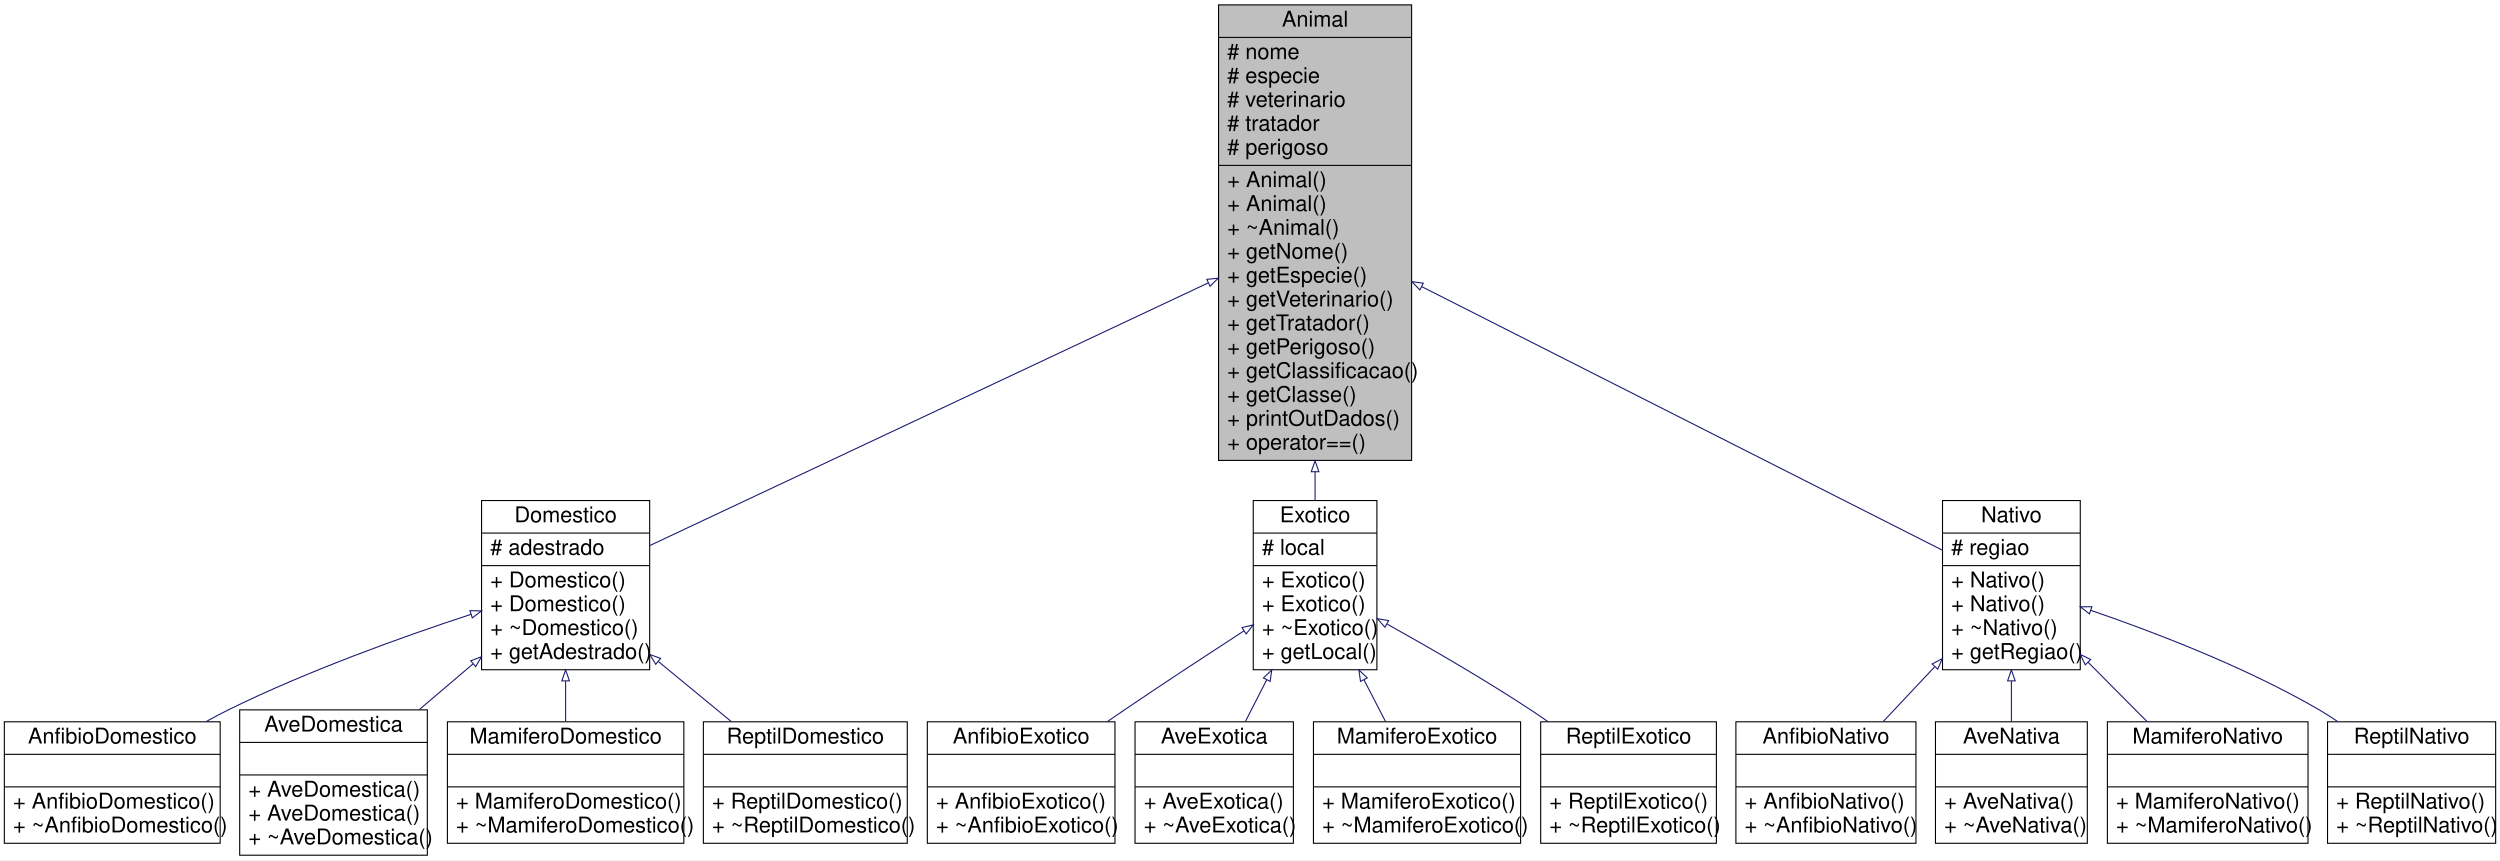
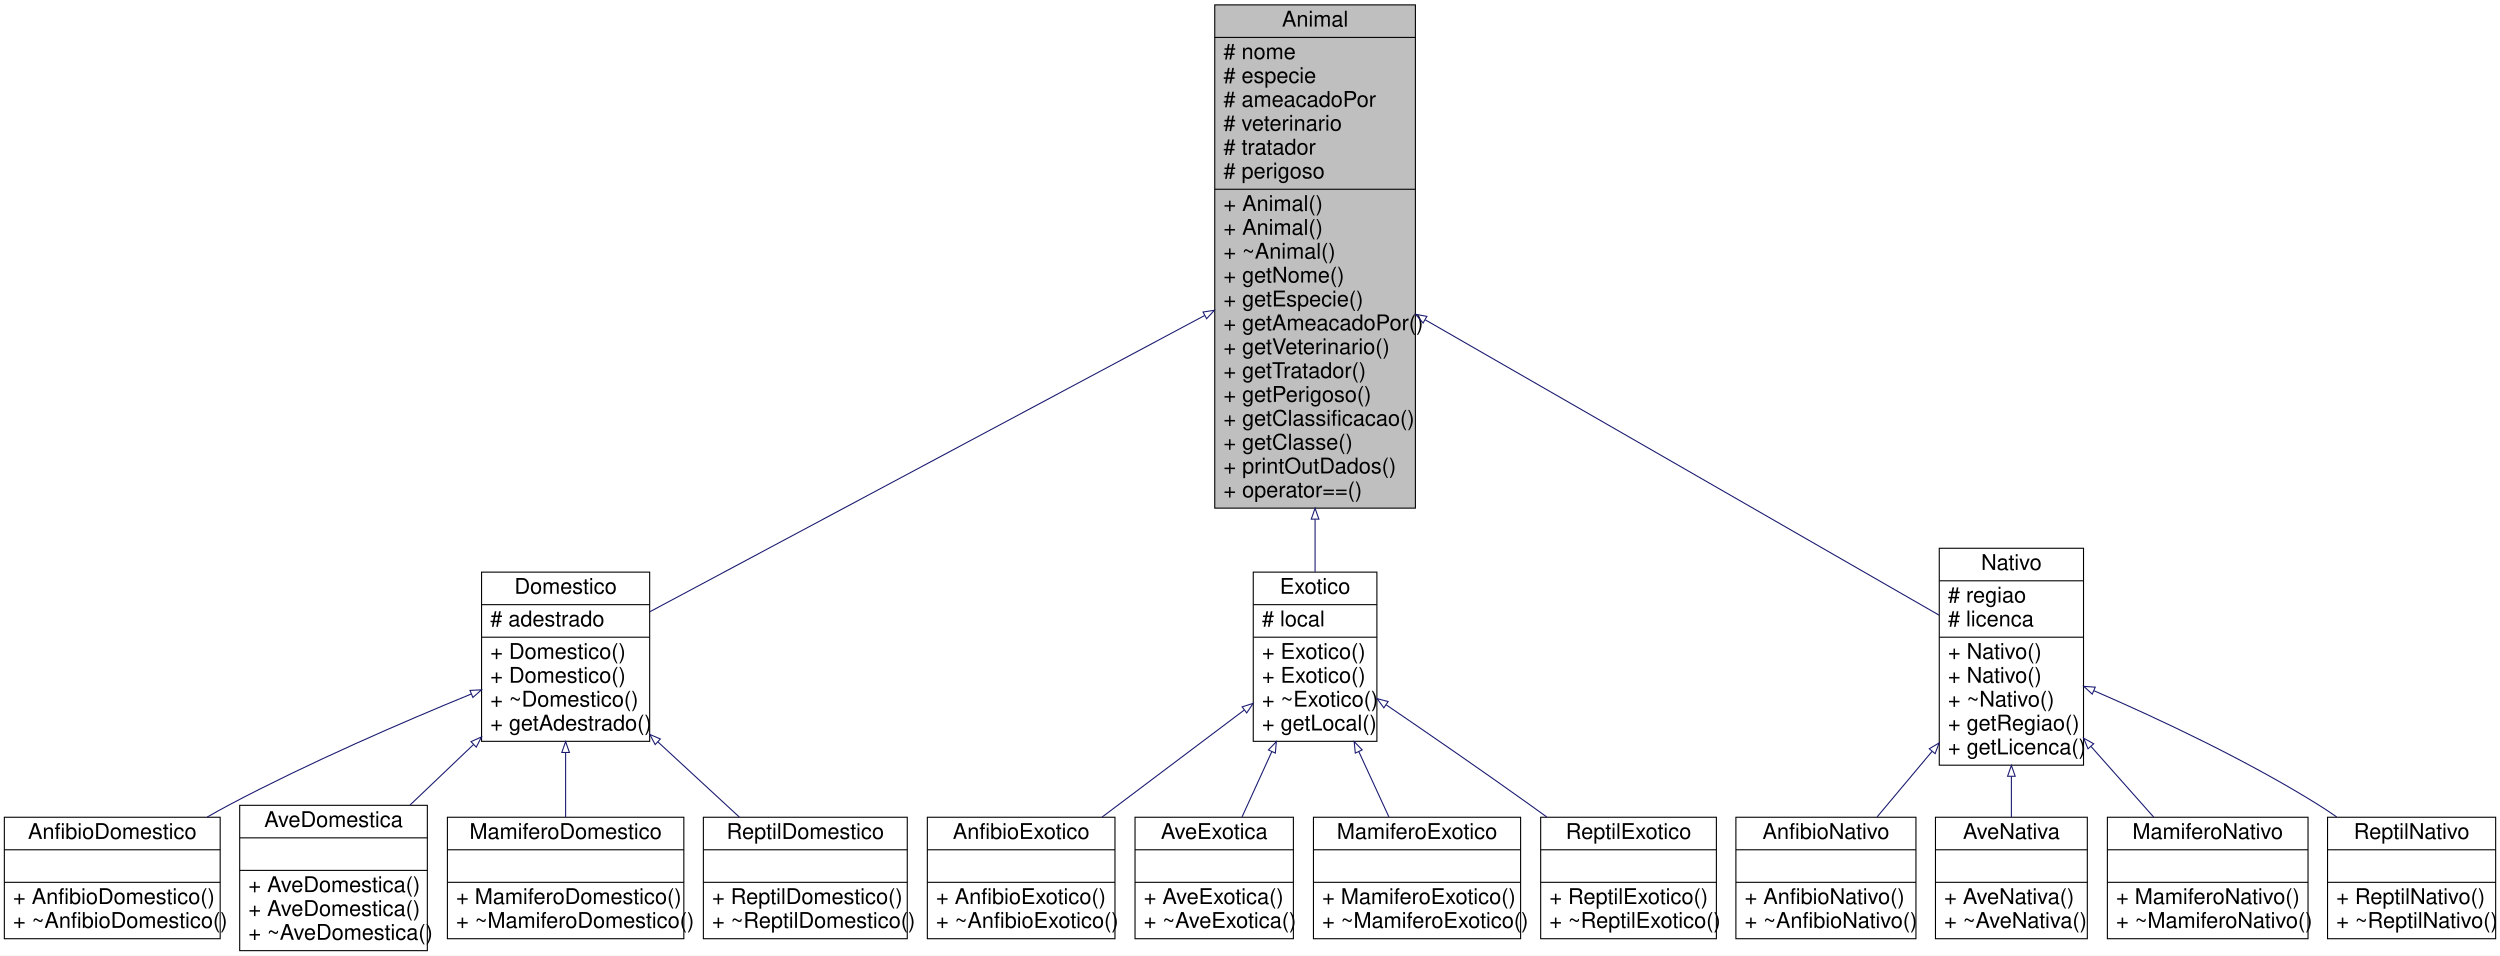
- <svg xmlns="http://www.w3.org/2000/svg" xmlns:xlink="http://www.w3.org/1999/xlink" width="2305pt" height="793pt" viewBox="0.00 0.00 2305.00 793.00">
-   <g id="graph0" class="graph" transform="scale(1 1) rotate(0) translate(4 789)">
-     <polygon fill="#ffffff" stroke="transparent" points="-4,4 -4,-789 2301,-789 2301,4 -4,4" />
+ <svg xmlns="http://www.w3.org/2000/svg" xmlns:xlink="http://www.w3.org/1999/xlink" width="2305pt" height="881pt" viewBox="0.00 0.00 2305.00 881.00">
+   <g id="graph0" class="graph" transform="scale(1 1) rotate(0) translate(4 877)">
+     <polygon fill="#ffffff" stroke="transparent" points="-4,4 -4,-877 2301,-877 2301,4 -4,4" />
    <g id="node1" class="node">
-       <polygon fill="#bfbfbf" stroke="#000000" points="1119.5,-364.5 1119.5,-784.5 1297.5,-784.5 1297.5,-364.5 1119.5,-364.5" />
-       <text text-anchor="middle" x="1208.5" y="-764.5" font-family="Helvetica,sans-Serif" font-size="20.00" fill="#000000">Animal</text>
-       <polyline fill="none" stroke="#000000" points="1119.5,-754.5 1297.5,-754.5 " />
-       <text text-anchor="start" x="1127.5" y="-734.5" font-family="Helvetica,sans-Serif" font-size="20.00" fill="#000000"># nome</text>
-       <text text-anchor="start" x="1127.5" y="-712.5" font-family="Helvetica,sans-Serif" font-size="20.00" fill="#000000"># especie</text>
-       <text text-anchor="start" x="1127.5" y="-690.5" font-family="Helvetica,sans-Serif" font-size="20.00" fill="#000000"># veterinario</text>
-       <text text-anchor="start" x="1127.5" y="-668.5" font-family="Helvetica,sans-Serif" font-size="20.00" fill="#000000"># tratador</text>
-       <text text-anchor="start" x="1127.5" y="-646.5" font-family="Helvetica,sans-Serif" font-size="20.00" fill="#000000"># perigoso</text>
-       <polyline fill="none" stroke="#000000" points="1119.5,-636.5 1297.5,-636.5 " />
-       <text text-anchor="start" x="1127.5" y="-616.5" font-family="Helvetica,sans-Serif" font-size="20.00" fill="#000000">+ Animal()</text>
-       <text text-anchor="start" x="1127.5" y="-594.5" font-family="Helvetica,sans-Serif" font-size="20.00" fill="#000000">+ Animal()</text>
-       <text text-anchor="start" x="1127.5" y="-572.5" font-family="Helvetica,sans-Serif" font-size="20.00" fill="#000000">+ ~Animal()</text>
-       <text text-anchor="start" x="1127.5" y="-550.5" font-family="Helvetica,sans-Serif" font-size="20.00" fill="#000000">+ getNome()</text>
-       <text text-anchor="start" x="1127.5" y="-528.5" font-family="Helvetica,sans-Serif" font-size="20.00" fill="#000000">+ getEspecie()</text>
-       <text text-anchor="start" x="1127.5" y="-506.5" font-family="Helvetica,sans-Serif" font-size="20.00" fill="#000000">+ getVeterinario()</text>
-       <text text-anchor="start" x="1127.5" y="-484.5" font-family="Helvetica,sans-Serif" font-size="20.00" fill="#000000">+ getTratador()</text>
-       <text text-anchor="start" x="1127.5" y="-462.5" font-family="Helvetica,sans-Serif" font-size="20.00" fill="#000000">+ getPerigoso()</text>
-       <text text-anchor="start" x="1127.5" y="-440.5" font-family="Helvetica,sans-Serif" font-size="20.00" fill="#000000">+ getClassificacao()</text>
-       <text text-anchor="start" x="1127.5" y="-418.5" font-family="Helvetica,sans-Serif" font-size="20.00" fill="#000000">+ getClasse()</text>
-       <text text-anchor="start" x="1127.5" y="-396.5" font-family="Helvetica,sans-Serif" font-size="20.00" fill="#000000">+ printOutDados()</text>
-       <text text-anchor="start" x="1127.5" y="-374.5" font-family="Helvetica,sans-Serif" font-size="20.00" fill="#000000">+ operator==()</text>
+       <polygon fill="#bfbfbf" stroke="#000000" points="1116,-408.5 1116,-872.5 1301,-872.5 1301,-408.5 1116,-408.5" />
+       <text text-anchor="middle" x="1208.5" y="-852.5" font-family="Helvetica,sans-Serif" font-size="20.00" fill="#000000">Animal</text>
+       <polyline fill="none" stroke="#000000" points="1116,-842.5 1301,-842.5 " />
+       <text text-anchor="start" x="1124" y="-822.5" font-family="Helvetica,sans-Serif" font-size="20.00" fill="#000000"># nome</text>
+       <text text-anchor="start" x="1124" y="-800.5" font-family="Helvetica,sans-Serif" font-size="20.00" fill="#000000"># especie</text>
+       <text text-anchor="start" x="1124" y="-778.5" font-family="Helvetica,sans-Serif" font-size="20.00" fill="#000000"># ameacadoPor</text>
+       <text text-anchor="start" x="1124" y="-756.5" font-family="Helvetica,sans-Serif" font-size="20.00" fill="#000000"># veterinario</text>
+       <text text-anchor="start" x="1124" y="-734.5" font-family="Helvetica,sans-Serif" font-size="20.00" fill="#000000"># tratador</text>
+       <text text-anchor="start" x="1124" y="-712.5" font-family="Helvetica,sans-Serif" font-size="20.00" fill="#000000"># perigoso</text>
+       <polyline fill="none" stroke="#000000" points="1116,-702.5 1301,-702.5 " />
+       <text text-anchor="start" x="1124" y="-682.5" font-family="Helvetica,sans-Serif" font-size="20.00" fill="#000000">+ Animal()</text>
+       <text text-anchor="start" x="1124" y="-660.5" font-family="Helvetica,sans-Serif" font-size="20.00" fill="#000000">+ Animal()</text>
+       <text text-anchor="start" x="1124" y="-638.5" font-family="Helvetica,sans-Serif" font-size="20.00" fill="#000000">+ ~Animal()</text>
+       <text text-anchor="start" x="1124" y="-616.5" font-family="Helvetica,sans-Serif" font-size="20.00" fill="#000000">+ getNome()</text>
+       <text text-anchor="start" x="1124" y="-594.5" font-family="Helvetica,sans-Serif" font-size="20.00" fill="#000000">+ getEspecie()</text>
+       <text text-anchor="start" x="1124" y="-572.5" font-family="Helvetica,sans-Serif" font-size="20.00" fill="#000000">+ getAmeacadoPor()</text>
+       <text text-anchor="start" x="1124" y="-550.5" font-family="Helvetica,sans-Serif" font-size="20.00" fill="#000000">+ getVeterinario()</text>
+       <text text-anchor="start" x="1124" y="-528.5" font-family="Helvetica,sans-Serif" font-size="20.00" fill="#000000">+ getTratador()</text>
+       <text text-anchor="start" x="1124" y="-506.5" font-family="Helvetica,sans-Serif" font-size="20.00" fill="#000000">+ getPerigoso()</text>
+       <text text-anchor="start" x="1124" y="-484.5" font-family="Helvetica,sans-Serif" font-size="20.00" fill="#000000">+ getClassificacao()</text>
+       <text text-anchor="start" x="1124" y="-462.5" font-family="Helvetica,sans-Serif" font-size="20.00" fill="#000000">+ getClasse()</text>
+       <text text-anchor="start" x="1124" y="-440.5" font-family="Helvetica,sans-Serif" font-size="20.00" fill="#000000">+ printOutDados()</text>
+       <text text-anchor="start" x="1124" y="-418.5" font-family="Helvetica,sans-Serif" font-size="20.00" fill="#000000">+ operator==()</text>
    </g>
    <g id="node2" class="node">
      <g id="a_node2">
        <a xlink:href="classDomestico.html" target="_top" xlink:title="Umas das definições de categoria para Animal. ">
-           <polygon fill="#ffffff" stroke="#000000" points="440,-171.5 440,-327.5 595,-327.5 595,-171.5 440,-171.5" />
-           <text text-anchor="middle" x="517.5" y="-307.5" font-family="Helvetica,sans-Serif" font-size="20.00" fill="#000000">Domestico</text>
-           <polyline fill="none" stroke="#000000" points="440,-297.5 595,-297.5 " />
-           <text text-anchor="start" x="448" y="-277.5" font-family="Helvetica,sans-Serif" font-size="20.00" fill="#000000"># adestrado</text>
-           <polyline fill="none" stroke="#000000" points="440,-267.5 595,-267.5 " />
+           <polygon fill="#ffffff" stroke="#000000" points="440,-193.5 440,-349.5 595,-349.5 595,-193.5 440,-193.5" />
+           <text text-anchor="middle" x="517.5" y="-329.5" font-family="Helvetica,sans-Serif" font-size="20.00" fill="#000000">Domestico</text>
+           <polyline fill="none" stroke="#000000" points="440,-319.5 595,-319.5 " />
+           <text text-anchor="start" x="448" y="-299.5" font-family="Helvetica,sans-Serif" font-size="20.00" fill="#000000"># adestrado</text>
+           <polyline fill="none" stroke="#000000" points="440,-289.5 595,-289.5 " />
+           <text text-anchor="start" x="448" y="-269.5" font-family="Helvetica,sans-Serif" font-size="20.00" fill="#000000">+ Domestico()</text>
          <text text-anchor="start" x="448" y="-247.5" font-family="Helvetica,sans-Serif" font-size="20.00" fill="#000000">+ Domestico()</text>
-           <text text-anchor="start" x="448" y="-225.5" font-family="Helvetica,sans-Serif" font-size="20.00" fill="#000000">+ Domestico()</text>
-           <text text-anchor="start" x="448" y="-203.5" font-family="Helvetica,sans-Serif" font-size="20.00" fill="#000000">+ ~Domestico()</text>
-           <text text-anchor="start" x="448" y="-181.5" font-family="Helvetica,sans-Serif" font-size="20.00" fill="#000000">+ getAdestrado()</text>
+           <text text-anchor="start" x="448" y="-225.5" font-family="Helvetica,sans-Serif" font-size="20.00" fill="#000000">+ ~Domestico()</text>
+           <text text-anchor="start" x="448" y="-203.5" font-family="Helvetica,sans-Serif" font-size="20.00" fill="#000000">+ getAdestrado()</text>
        </a>
      </g>
    </g>
    <g id="edge1" class="edge">
-       <path fill="none" stroke="#191970" d="M1109.843,-528.099C971.14,-462.862 721.352,-345.378 595.079,-285.988" />
-       <polygon fill="none" stroke="#191970" points="1108.687,-531.422 1119.226,-532.511 1111.666,-525.088 1108.687,-531.422" />
+       <path fill="none" stroke="#191970" d="M1106.652,-586.112C967.387,-511.744 720.561,-379.936 595.21,-312.998" />
+       <polygon fill="none" stroke="#191970" points="1105.198,-589.303 1115.667,-590.927 1108.495,-583.129 1105.198,-589.303" />
    </g>
    <g id="node7" class="node">
      <g id="a_node7">
        <a xlink:href="classExotico.html" target="_top" xlink:title="Umas das definições de categoria para Animal. ">
-           <polygon fill="#ffffff" stroke="#000000" points="1151.5,-171.5 1151.5,-327.5 1265.5,-327.5 1265.5,-171.5 1151.5,-171.5" />
-           <text text-anchor="middle" x="1208.5" y="-307.5" font-family="Helvetica,sans-Serif" font-size="20.00" fill="#000000">Exotico</text>
-           <polyline fill="none" stroke="#000000" points="1151.5,-297.5 1265.5,-297.5 " />
-           <text text-anchor="start" x="1159.5" y="-277.5" font-family="Helvetica,sans-Serif" font-size="20.00" fill="#000000"># local</text>
-           <polyline fill="none" stroke="#000000" points="1151.5,-267.5 1265.5,-267.5 " />
+           <polygon fill="#ffffff" stroke="#000000" points="1151.5,-193.5 1151.5,-349.5 1265.5,-349.5 1265.5,-193.5 1151.5,-193.5" />
+           <text text-anchor="middle" x="1208.5" y="-329.5" font-family="Helvetica,sans-Serif" font-size="20.00" fill="#000000">Exotico</text>
+           <polyline fill="none" stroke="#000000" points="1151.5,-319.5 1265.5,-319.5 " />
+           <text text-anchor="start" x="1159.5" y="-299.5" font-family="Helvetica,sans-Serif" font-size="20.00" fill="#000000"># local</text>
+           <polyline fill="none" stroke="#000000" points="1151.5,-289.5 1265.5,-289.5 " />
+           <text text-anchor="start" x="1159.5" y="-269.5" font-family="Helvetica,sans-Serif" font-size="20.00" fill="#000000">+ Exotico()</text>
          <text text-anchor="start" x="1159.5" y="-247.5" font-family="Helvetica,sans-Serif" font-size="20.00" fill="#000000">+ Exotico()</text>
-           <text text-anchor="start" x="1159.5" y="-225.5" font-family="Helvetica,sans-Serif" font-size="20.00" fill="#000000">+ Exotico()</text>
-           <text text-anchor="start" x="1159.5" y="-203.5" font-family="Helvetica,sans-Serif" font-size="20.00" fill="#000000">+ ~Exotico()</text>
-           <text text-anchor="start" x="1159.5" y="-181.5" font-family="Helvetica,sans-Serif" font-size="20.00" fill="#000000">+ getLocal()</text>
+           <text text-anchor="start" x="1159.5" y="-225.5" font-family="Helvetica,sans-Serif" font-size="20.00" fill="#000000">+ ~Exotico()</text>
+           <text text-anchor="start" x="1159.5" y="-203.5" font-family="Helvetica,sans-Serif" font-size="20.00" fill="#000000">+ getLocal()</text>
        </a>
      </g>
    </g>
    <g id="edge6" class="edge">
-       <path fill="none" stroke="#191970" d="M1208.5,-354.067C1208.5,-344.931 1208.5,-336.077 1208.5,-327.643" />
-       <polygon fill="none" stroke="#191970" points="1205,-354.083 1208.5,-364.083 1212,-354.083 1205,-354.083" />
+       <path fill="none" stroke="#191970" d="M1208.5,-398.221C1208.5,-381.108 1208.5,-364.732 1208.5,-349.769" />
+       <polygon fill="none" stroke="#191970" points="1205,-398.378 1208.5,-408.378 1212,-398.378 1205,-398.378" />
    </g>
    <g id="node12" class="node">
      <g id="a_node12">
        <a xlink:href="classNativo.html" target="_top" xlink:title="Umas das definições de categoria para Animal. ">
-           <polygon fill="#ffffff" stroke="#000000" points="1787,-171.5 1787,-327.5 1914,-327.5 1914,-171.5 1787,-171.5" />
-           <text text-anchor="middle" x="1850.5" y="-307.5" font-family="Helvetica,sans-Serif" font-size="20.00" fill="#000000">Nativo</text>
-           <polyline fill="none" stroke="#000000" points="1787,-297.5 1914,-297.5 " />
-           <text text-anchor="start" x="1795" y="-277.5" font-family="Helvetica,sans-Serif" font-size="20.00" fill="#000000"># regiao</text>
-           <polyline fill="none" stroke="#000000" points="1787,-267.5 1914,-267.5 " />
-           <text text-anchor="start" x="1795" y="-247.5" font-family="Helvetica,sans-Serif" font-size="20.00" fill="#000000">+ Nativo()</text>
-           <text text-anchor="start" x="1795" y="-225.5" font-family="Helvetica,sans-Serif" font-size="20.00" fill="#000000">+ Nativo()</text>
-           <text text-anchor="start" x="1795" y="-203.5" font-family="Helvetica,sans-Serif" font-size="20.00" fill="#000000">+ ~Nativo()</text>
-           <text text-anchor="start" x="1795" y="-181.5" font-family="Helvetica,sans-Serif" font-size="20.00" fill="#000000">+ getRegiao()</text>
+           <polygon fill="#ffffff" stroke="#000000" points="1784,-171.5 1784,-371.5 1917,-371.5 1917,-171.5 1784,-171.5" />
+           <text text-anchor="middle" x="1850.5" y="-351.5" font-family="Helvetica,sans-Serif" font-size="20.00" fill="#000000">Nativo</text>
+           <polyline fill="none" stroke="#000000" points="1784,-341.5 1917,-341.5 " />
+           <text text-anchor="start" x="1792" y="-321.5" font-family="Helvetica,sans-Serif" font-size="20.00" fill="#000000"># regiao</text>
+           <text text-anchor="start" x="1792" y="-299.5" font-family="Helvetica,sans-Serif" font-size="20.00" fill="#000000"># licenca</text>
+           <polyline fill="none" stroke="#000000" points="1784,-289.5 1917,-289.5 " />
+           <text text-anchor="start" x="1792" y="-269.5" font-family="Helvetica,sans-Serif" font-size="20.00" fill="#000000">+ Nativo()</text>
+           <text text-anchor="start" x="1792" y="-247.5" font-family="Helvetica,sans-Serif" font-size="20.00" fill="#000000">+ Nativo()</text>
+           <text text-anchor="start" x="1792" y="-225.5" font-family="Helvetica,sans-Serif" font-size="20.00" fill="#000000">+ ~Nativo()</text>
+           <text text-anchor="start" x="1792" y="-203.5" font-family="Helvetica,sans-Serif" font-size="20.00" fill="#000000">+ getRegiao()</text>
+           <text text-anchor="start" x="1792" y="-181.5" font-family="Helvetica,sans-Serif" font-size="20.00" fill="#000000">+ getLicenca()</text>
        </a>
      </g>
    </g>
    <g id="edge11" class="edge">
-       <path fill="none" stroke="#191970" d="M1306.79,-524.743C1440.036,-457.29 1674.233,-338.732 1786.697,-281.799" />
-       <polygon fill="none" stroke="#191970" points="1305.109,-521.671 1297.767,-529.31 1308.27,-527.916 1305.109,-521.671" />
+       <path fill="none" stroke="#191970" d="M1310.156,-582.071C1442.811,-505.826 1671.252,-374.526 1783.829,-309.82" />
+       <polygon fill="none" stroke="#191970" points="1308.092,-579.221 1301.167,-587.238 1311.581,-585.29 1308.092,-579.221" />
    </g>
    <g id="node3" class="node">
      <g id="a_node3">
        <a xlink:href="classAnfibioDomestico.html" target="_top" xlink:title="Implementação de animal com Classe e Categoria. ">
          <polygon fill="#ffffff" stroke="#000000" points="0,-11.5 0,-123.5 199,-123.5 199,-11.5 0,-11.5" />
          <text text-anchor="middle" x="99.5" y="-103.5" font-family="Helvetica,sans-Serif" font-size="20.00" fill="#000000">AnfibioDomestico</text>
          <polyline fill="none" stroke="#000000" points="0,-93.5 199,-93.5 " />
          <text text-anchor="middle" x="99.5" y="-73.5" font-family="Helvetica,sans-Serif" font-size="20.00" fill="#000000"> </text>
          <polyline fill="none" stroke="#000000" points="0,-63.5 199,-63.5 " />
          <text text-anchor="start" x="8" y="-43.5" font-family="Helvetica,sans-Serif" font-size="20.00" fill="#000000">+ AnfibioDomestico()</text>
          <text text-anchor="start" x="8" y="-21.5" font-family="Helvetica,sans-Serif" font-size="20.00" fill="#000000">+ ~AnfibioDomestico()</text>
        </a>
      </g>
    </g>
    <g id="edge2" class="edge">
-       <path fill="none" stroke="#191970" d="M430.332,-222.627C367.095,-201.863 280.251,-170.701 207.5,-135 200.354,-131.493 193.082,-127.638 185.861,-123.602" />
-       <polygon fill="none" stroke="#191970" points="429.287,-225.967 439.879,-225.742 431.458,-219.312 429.287,-225.967" />
+       <path fill="none" stroke="#191970" d="M430.416,-237.095C367.401,-211.256 280.794,-173.783 207.5,-135 200.757,-131.432 193.871,-127.6 187.001,-123.64" />
+       <polygon fill="none" stroke="#191970" points="429.348,-240.44 439.928,-240.981 431.995,-233.959 429.348,-240.44" />
    </g>
    <g id="node4" class="node">
      <g id="a_node4">
        <a xlink:href="classAveDomestica.html" target="_top" xlink:title="Implementação de animal com Classe e Categoria. ">
          <polygon fill="#ffffff" stroke="#000000" points="217,-.5 217,-134.5 390,-134.5 390,-.5 217,-.5" />
          <text text-anchor="middle" x="303.5" y="-114.5" font-family="Helvetica,sans-Serif" font-size="20.00" fill="#000000">AveDomestica</text>
          <polyline fill="none" stroke="#000000" points="217,-104.5 390,-104.5 " />
          <text text-anchor="middle" x="303.5" y="-84.5" font-family="Helvetica,sans-Serif" font-size="20.00" fill="#000000"> </text>
          <polyline fill="none" stroke="#000000" points="217,-74.5 390,-74.5 " />
          <text text-anchor="start" x="225" y="-54.5" font-family="Helvetica,sans-Serif" font-size="20.00" fill="#000000">+ AveDomestica()</text>
          <text text-anchor="start" x="225" y="-32.5" font-family="Helvetica,sans-Serif" font-size="20.00" fill="#000000">+ AveDomestica()</text>
          <text text-anchor="start" x="225" y="-10.5" font-family="Helvetica,sans-Serif" font-size="20.00" fill="#000000">+ ~AveDomestica()</text>
        </a>
      </g>
    </g>
    <g id="edge3" class="edge">
-       <path fill="none" stroke="#191970" d="M431.997,-176.782C415.69,-162.914 398.69,-148.456 382.594,-134.767" />
-       <polygon fill="none" stroke="#191970" points="430.053,-179.724 439.938,-183.536 434.588,-174.392 430.053,-179.724" />
+       <path fill="none" stroke="#191970" d="M432.561,-190.53C413.166,-172.042 392.762,-152.59 374.046,-134.75" />
+       <polygon fill="none" stroke="#191970" points="430.285,-193.196 439.938,-197.563 435.115,-188.13 430.285,-193.196" />
    </g>
    <g id="node5" class="node">
      <g id="a_node5">
        <a xlink:href="classMamiferoDomestico.html" target="_top" xlink:title="Implementação de animal com Classe e Categoria. ">
          <polygon fill="#ffffff" stroke="#000000" points="408.5,-11.5 408.5,-123.5 626.5,-123.5 626.5,-11.5 408.5,-11.5" />
          <text text-anchor="middle" x="517.5" y="-103.5" font-family="Helvetica,sans-Serif" font-size="20.00" fill="#000000">MamiferoDomestico</text>
          <polyline fill="none" stroke="#000000" points="408.5,-93.5 626.5,-93.5 " />
          <text text-anchor="middle" x="517.5" y="-73.5" font-family="Helvetica,sans-Serif" font-size="20.00" fill="#000000"> </text>
          <polyline fill="none" stroke="#000000" points="408.5,-63.5 626.5,-63.5 " />
          <text text-anchor="start" x="416.5" y="-43.5" font-family="Helvetica,sans-Serif" font-size="20.00" fill="#000000">+ MamiferoDomestico()</text>
          <text text-anchor="start" x="416.5" y="-21.5" font-family="Helvetica,sans-Serif" font-size="20.00" fill="#000000">+ ~MamiferoDomestico()</text>
        </a>
      </g>
    </g>
    <g id="edge4" class="edge">
-       <path fill="none" stroke="#191970" d="M517.5,-161.086C517.5,-148.359 517.5,-135.565 517.5,-123.7" />
-       <polygon fill="none" stroke="#191970" points="514,-161.259 517.5,-171.259 521,-161.259 514,-161.259" />
+       <path fill="none" stroke="#191970" d="M517.5,-183.083C517.5,-162.947 517.5,-142.092 517.5,-123.733" />
+       <polygon fill="none" stroke="#191970" points="514,-183.212 517.5,-193.212 521,-183.212 514,-183.212" />
    </g>
    <g id="node6" class="node">
      <g id="a_node6">
        <a xlink:href="classReptilDomestico.html" target="_top" xlink:title="Implementação de animal com Classe e Categoria. ">
          <polygon fill="#ffffff" stroke="#000000" points="644.5,-11.5 644.5,-123.5 832.5,-123.5 832.5,-11.5 644.5,-11.5" />
          <text text-anchor="middle" x="738.5" y="-103.5" font-family="Helvetica,sans-Serif" font-size="20.00" fill="#000000">ReptilDomestico</text>
          <polyline fill="none" stroke="#000000" points="644.5,-93.5 832.5,-93.5 " />
          <text text-anchor="middle" x="738.5" y="-73.5" font-family="Helvetica,sans-Serif" font-size="20.00" fill="#000000"> </text>
          <polyline fill="none" stroke="#000000" points="644.5,-63.5 832.5,-63.5 " />
          <text text-anchor="start" x="652.5" y="-43.5" font-family="Helvetica,sans-Serif" font-size="20.00" fill="#000000">+ ReptilDomestico()</text>
          <text text-anchor="start" x="652.5" y="-21.5" font-family="Helvetica,sans-Serif" font-size="20.00" fill="#000000">+ ~ReptilDomestico()</text>
        </a>
      </g>
    </g>
    <g id="edge5" class="edge">
-       <path fill="none" stroke="#191970" d="M602.931,-179.145C625.242,-160.771 648.992,-141.212 670.278,-123.683" />
-       <polygon fill="none" stroke="#191970" points="600.6,-176.531 595.106,-185.589 605.05,-181.934 600.6,-176.531" />
+       <path fill="none" stroke="#191970" d="M602.479,-193.058C627.577,-169.891 654.534,-145.007 677.776,-123.553" />
+       <polygon fill="none" stroke="#191970" points="600.08,-190.509 595.106,-199.864 604.828,-195.653 600.08,-190.509" />
    </g>
    <g id="node8" class="node">
      <g id="a_node8">
        <a xlink:href="classAnfibioExotico.html" target="_top" xlink:title="Implementação de animal com Classe e Categoria. ">
          <polygon fill="#ffffff" stroke="#000000" points="851,-11.5 851,-123.5 1024,-123.5 1024,-11.5 851,-11.5" />
          <text text-anchor="middle" x="937.5" y="-103.5" font-family="Helvetica,sans-Serif" font-size="20.00" fill="#000000">AnfibioExotico</text>
          <polyline fill="none" stroke="#000000" points="851,-93.5 1024,-93.5 " />
          <text text-anchor="middle" x="937.5" y="-73.5" font-family="Helvetica,sans-Serif" font-size="20.00" fill="#000000"> </text>
          <polyline fill="none" stroke="#000000" points="851,-63.5 1024,-63.5 " />
          <text text-anchor="start" x="859" y="-43.5" font-family="Helvetica,sans-Serif" font-size="20.00" fill="#000000">+ AnfibioExotico()</text>
          <text text-anchor="start" x="859" y="-21.5" font-family="Helvetica,sans-Serif" font-size="20.00" fill="#000000">+ ~AnfibioExotico()</text>
        </a>
      </g>
    </g>
    <g id="edge7" class="edge">
-       <path fill="none" stroke="#191970" d="M1142.784,-207.243C1109.81,-185.852 1069.355,-159.325 1033.5,-135 1028.02,-131.282 1022.385,-127.421 1016.721,-123.512" />
-       <polygon fill="none" stroke="#191970" points="1141.141,-210.349 1151.437,-212.85 1144.947,-204.474 1141.141,-210.349" />
+       <path fill="none" stroke="#191970" d="M1143.103,-222.272C1103.6,-192.535 1053.126,-154.54 1012.075,-123.638" />
+       <polygon fill="none" stroke="#191970" points="1141.265,-225.268 1151.359,-228.486 1145.475,-219.676 1141.265,-225.268" />
    </g>
    <g id="node9" class="node">
      <g id="a_node9">
        <a xlink:href="classAveExotica.html" target="_top" xlink:title="Implementação de animal com Classe e Categoria. ">
          <polygon fill="#ffffff" stroke="#000000" points="1042.5,-11.5 1042.5,-123.5 1188.5,-123.5 1188.5,-11.5 1042.5,-11.5" />
          <text text-anchor="middle" x="1115.5" y="-103.5" font-family="Helvetica,sans-Serif" font-size="20.00" fill="#000000">AveExotica</text>
          <polyline fill="none" stroke="#000000" points="1042.5,-93.5 1188.5,-93.5 " />
          <text text-anchor="middle" x="1115.5" y="-73.5" font-family="Helvetica,sans-Serif" font-size="20.00" fill="#000000"> </text>
          <polyline fill="none" stroke="#000000" points="1042.5,-63.5 1188.5,-63.5 " />
          <text text-anchor="start" x="1050.5" y="-43.5" font-family="Helvetica,sans-Serif" font-size="20.00" fill="#000000">+ AveExotica()</text>
          <text text-anchor="start" x="1050.5" y="-21.5" font-family="Helvetica,sans-Serif" font-size="20.00" fill="#000000">+ ~AveExotica()</text>
        </a>
      </g>
    </g>
    <g id="edge8" class="edge">
-       <path fill="none" stroke="#191970" d="M1163.901,-162.22C1157.207,-149.12 1150.46,-135.917 1144.217,-123.7" />
-       <polygon fill="none" stroke="#191970" points="1160.853,-163.947 1168.52,-171.259 1167.086,-160.762 1160.853,-163.947" />
+       <path fill="none" stroke="#191970" d="M1168.569,-183.91C1159.273,-163.519 1149.62,-142.344 1141.136,-123.733" />
+       <polygon fill="none" stroke="#191970" points="1165.477,-185.565 1172.81,-193.212 1171.846,-182.661 1165.477,-185.565" />
    </g>
    <g id="node10" class="node">
      <g id="a_node10">
        <a xlink:href="classMamiferoExotico.html" target="_top" xlink:title="Implementação de animal com Classe e Categoria. ">
          <polygon fill="#ffffff" stroke="#000000" points="1207,-11.5 1207,-123.5 1398,-123.5 1398,-11.5 1207,-11.5" />
          <text text-anchor="middle" x="1302.5" y="-103.5" font-family="Helvetica,sans-Serif" font-size="20.00" fill="#000000">MamiferoExotico</text>
          <polyline fill="none" stroke="#000000" points="1207,-93.5 1398,-93.5 " />
          <text text-anchor="middle" x="1302.5" y="-73.5" font-family="Helvetica,sans-Serif" font-size="20.00" fill="#000000"> </text>
          <polyline fill="none" stroke="#000000" points="1207,-63.5 1398,-63.5 " />
          <text text-anchor="start" x="1215" y="-43.5" font-family="Helvetica,sans-Serif" font-size="20.00" fill="#000000">+ MamiferoExotico()</text>
          <text text-anchor="start" x="1215" y="-21.5" font-family="Helvetica,sans-Serif" font-size="20.00" fill="#000000">+ ~MamiferoExotico()</text>
        </a>
      </g>
    </g>
    <g id="edge9" class="edge">
-       <path fill="none" stroke="#191970" d="M1253.579,-162.22C1260.344,-149.12 1267.164,-135.917 1273.474,-123.7" />
-       <polygon fill="none" stroke="#191970" points="1250.389,-160.768 1248.91,-171.259 1256.609,-163.981 1250.389,-160.768" />
+       <path fill="none" stroke="#191970" d="M1248.86,-183.91C1258.256,-163.519 1268.013,-142.344 1276.589,-123.733" />
+       <polygon fill="none" stroke="#191970" points="1245.58,-182.665 1244.574,-193.212 1251.938,-185.594 1245.58,-182.665" />
    </g>
    <g id="node11" class="node">
      <g id="a_node11">
        <a xlink:href="classReptilExotico.html" target="_top" xlink:title="Implementação de animal com Classe e Categoria. ">
          <polygon fill="#ffffff" stroke="#000000" points="1416.5,-11.5 1416.5,-123.5 1578.5,-123.5 1578.5,-11.5 1416.5,-11.5" />
          <text text-anchor="middle" x="1497.5" y="-103.5" font-family="Helvetica,sans-Serif" font-size="20.00" fill="#000000">ReptilExotico</text>
          <polyline fill="none" stroke="#000000" points="1416.5,-93.5 1578.5,-93.5 " />
          <text text-anchor="middle" x="1497.5" y="-73.5" font-family="Helvetica,sans-Serif" font-size="20.00" fill="#000000"> </text>
          <polyline fill="none" stroke="#000000" points="1416.5,-63.5 1578.5,-63.5 " />
          <text text-anchor="start" x="1424.5" y="-43.5" font-family="Helvetica,sans-Serif" font-size="20.00" fill="#000000">+ ReptilExotico()</text>
          <text text-anchor="start" x="1424.5" y="-21.5" font-family="Helvetica,sans-Serif" font-size="20.00" fill="#000000">+ ~ReptilExotico()</text>
        </a>
      </g>
    </g>
    <g id="edge10" class="edge">
-       <path fill="none" stroke="#191970" d="M1275.018,-213.527C1313.991,-191.839 1363.793,-163.057 1406.5,-135 1412.007,-131.382 1417.632,-127.555 1423.248,-123.635" />
-       <polygon fill="none" stroke="#191970" points="1272.911,-210.693 1265.862,-218.602 1276.305,-216.815 1272.911,-210.693" />
+       <path fill="none" stroke="#191970" d="M1274.21,-227.038C1312.943,-200.622 1362.773,-166.276 1406.5,-135 1411.62,-131.338 1416.881,-127.537 1422.169,-123.689" />
+       <polygon fill="none" stroke="#191970" points="1271.914,-224.367 1265.62,-232.89 1275.855,-230.152 1271.914,-224.367" />
    </g>
    <g id="node13" class="node">
      <g id="a_node13">
        <a xlink:href="classAnfibioNativo.html" target="_top" xlink:title="Implementação de animal com Classe e Categoria. ">
          <polygon fill="#ffffff" stroke="#000000" points="1596.5,-11.5 1596.5,-123.5 1762.5,-123.5 1762.5,-11.5 1596.5,-11.5" />
          <text text-anchor="middle" x="1679.5" y="-103.5" font-family="Helvetica,sans-Serif" font-size="20.00" fill="#000000">AnfibioNativo</text>
          <polyline fill="none" stroke="#000000" points="1596.5,-93.5 1762.5,-93.5 " />
          <text text-anchor="middle" x="1679.5" y="-73.5" font-family="Helvetica,sans-Serif" font-size="20.00" fill="#000000"> </text>
          <polyline fill="none" stroke="#000000" points="1596.5,-63.5 1762.5,-63.5 " />
          <text text-anchor="start" x="1604.5" y="-43.5" font-family="Helvetica,sans-Serif" font-size="20.00" fill="#000000">+ AnfibioNativo()</text>
          <text text-anchor="start" x="1604.5" y="-21.5" font-family="Helvetica,sans-Serif" font-size="20.00" fill="#000000">+ ~AnfibioNativo()</text>
        </a>
      </g>
    </g>
    <g id="edge12" class="edge">
-       <path fill="none" stroke="#191970" d="M1779.611,-174.05C1763.784,-157.205 1747.268,-139.628 1732.321,-123.719" />
-       <polygon fill="none" stroke="#191970" points="1777.428,-176.839 1786.826,-181.73 1782.529,-172.045 1777.428,-176.839" />
+       <path fill="none" stroke="#191970" d="M1777.351,-184.234C1760.167,-163.734 1742.303,-142.423 1726.615,-123.708" />
+       <polygon fill="none" stroke="#191970" points="1774.791,-186.629 1783.897,-192.044 1780.156,-182.132 1774.791,-186.629" />
    </g>
    <g id="node14" class="node">
      <g id="a_node14">
        <a xlink:href="classAveNativa.html" target="_top" xlink:title="Implementação de animal com Classe e Categoria. ">
          <polygon fill="#ffffff" stroke="#000000" points="1780.5,-11.5 1780.5,-123.5 1920.5,-123.5 1920.5,-11.5 1780.5,-11.5" />
          <text text-anchor="middle" x="1850.5" y="-103.5" font-family="Helvetica,sans-Serif" font-size="20.00" fill="#000000">AveNativa</text>
          <polyline fill="none" stroke="#000000" points="1780.5,-93.5 1920.5,-93.5 " />
          <text text-anchor="middle" x="1850.5" y="-73.5" font-family="Helvetica,sans-Serif" font-size="20.00" fill="#000000"> </text>
          <polyline fill="none" stroke="#000000" points="1780.5,-63.5 1920.5,-63.5 " />
          <text text-anchor="start" x="1788.5" y="-43.5" font-family="Helvetica,sans-Serif" font-size="20.00" fill="#000000">+ AveNativa()</text>
          <text text-anchor="start" x="1788.5" y="-21.5" font-family="Helvetica,sans-Serif" font-size="20.00" fill="#000000">+ ~AveNativa()</text>
        </a>
      </g>
    </g>
    <g id="edge13" class="edge">
-       <path fill="none" stroke="#191970" d="M1850.5,-161.086C1850.5,-148.359 1850.5,-135.565 1850.5,-123.7" />
-       <polygon fill="none" stroke="#191970" points="1847,-161.259 1850.5,-171.259 1854,-161.259 1847,-161.259" />
+       <path fill="none" stroke="#191970" d="M1850.5,-161.291C1850.5,-148.239 1850.5,-135.367 1850.5,-123.538" />
+       <polygon fill="none" stroke="#191970" points="1847,-161.293 1850.5,-171.293 1854,-161.293 1847,-161.293" />
    </g>
    <g id="node15" class="node">
      <g id="a_node15">
        <a xlink:href="classMamiferoNativo.html" target="_top" xlink:title="Implementação de animal com Classe e Categoria. ">
          <polygon fill="#ffffff" stroke="#000000" points="1939,-11.5 1939,-123.5 2124,-123.5 2124,-11.5 1939,-11.5" />
          <text text-anchor="middle" x="2031.5" y="-103.5" font-family="Helvetica,sans-Serif" font-size="20.00" fill="#000000">MamiferoNativo</text>
          <polyline fill="none" stroke="#000000" points="1939,-93.5 2124,-93.5 " />
          <text text-anchor="middle" x="2031.5" y="-73.5" font-family="Helvetica,sans-Serif" font-size="20.00" fill="#000000"> </text>
          <polyline fill="none" stroke="#000000" points="1939,-63.5 2124,-63.5 " />
          <text text-anchor="start" x="1947" y="-43.5" font-family="Helvetica,sans-Serif" font-size="20.00" fill="#000000">+ MamiferoNativo()</text>
          <text text-anchor="start" x="1947" y="-21.5" font-family="Helvetica,sans-Serif" font-size="20.00" fill="#000000">+ ~MamiferoNativo()</text>
        </a>
      </g>
    </g>
    <g id="edge14" class="edge">
-       <path fill="none" stroke="#191970" d="M1921.187,-178.423C1939.25,-160.259 1958.421,-140.983 1975.626,-123.683" />
-       <polygon fill="none" stroke="#191970" points="1918.629,-176.031 1914.059,-185.589 1923.593,-180.967 1918.629,-176.031" />
+       <path fill="none" stroke="#191970" d="M1923.946,-188.721C1943.37,-166.829 1963.882,-143.711 1981.725,-123.6" />
+       <polygon fill="none" stroke="#191970" points="1921.145,-186.604 1917.127,-196.407 1926.381,-191.25 1921.145,-186.604" />
    </g>
    <g id="node16" class="node">
      <g id="a_node16">
        <a xlink:href="classReptilNativo.html" target="_top" xlink:title="Implementação de animal com Classe e Categoria. ">
          <polygon fill="#ffffff" stroke="#000000" points="2142,-11.5 2142,-123.5 2297,-123.5 2297,-11.5 2142,-11.5" />
          <text text-anchor="middle" x="2219.5" y="-103.5" font-family="Helvetica,sans-Serif" font-size="20.00" fill="#000000">ReptilNativo</text>
          <polyline fill="none" stroke="#000000" points="2142,-93.5 2297,-93.5 " />
          <text text-anchor="middle" x="2219.5" y="-73.5" font-family="Helvetica,sans-Serif" font-size="20.00" fill="#000000"> </text>
          <polyline fill="none" stroke="#000000" points="2142,-63.5 2297,-63.5 " />
          <text text-anchor="start" x="2150" y="-43.5" font-family="Helvetica,sans-Serif" font-size="20.00" fill="#000000">+ ReptilNativo()</text>
          <text text-anchor="start" x="2150" y="-21.5" font-family="Helvetica,sans-Serif" font-size="20.00" fill="#000000">+ ~ReptilNativo()</text>
        </a>
      </g>
    </g>
    <g id="edge15" class="edge">
-       <path fill="none" stroke="#191970" d="M1923.699,-226.263C1982.435,-206.135 2065.942,-174.127 2133.5,-135 2139.413,-131.576 2145.363,-127.779 2151.224,-123.784" />
-       <polygon fill="none" stroke="#191970" points="1922.47,-222.984 1914.127,-229.513 1924.721,-229.612 1922.47,-222.984" />
+       <path fill="none" stroke="#191970" d="M1926.775,-240.082C1985.114,-214.791 2066.629,-176.686 2133.5,-135 2139.137,-131.486 2144.841,-127.671 2150.487,-123.703" />
+       <polygon fill="none" stroke="#191970" points="1925.052,-237.013 1917.254,-244.185 1927.822,-243.442 1925.052,-237.013" />
    </g>
  </g>
</svg>
